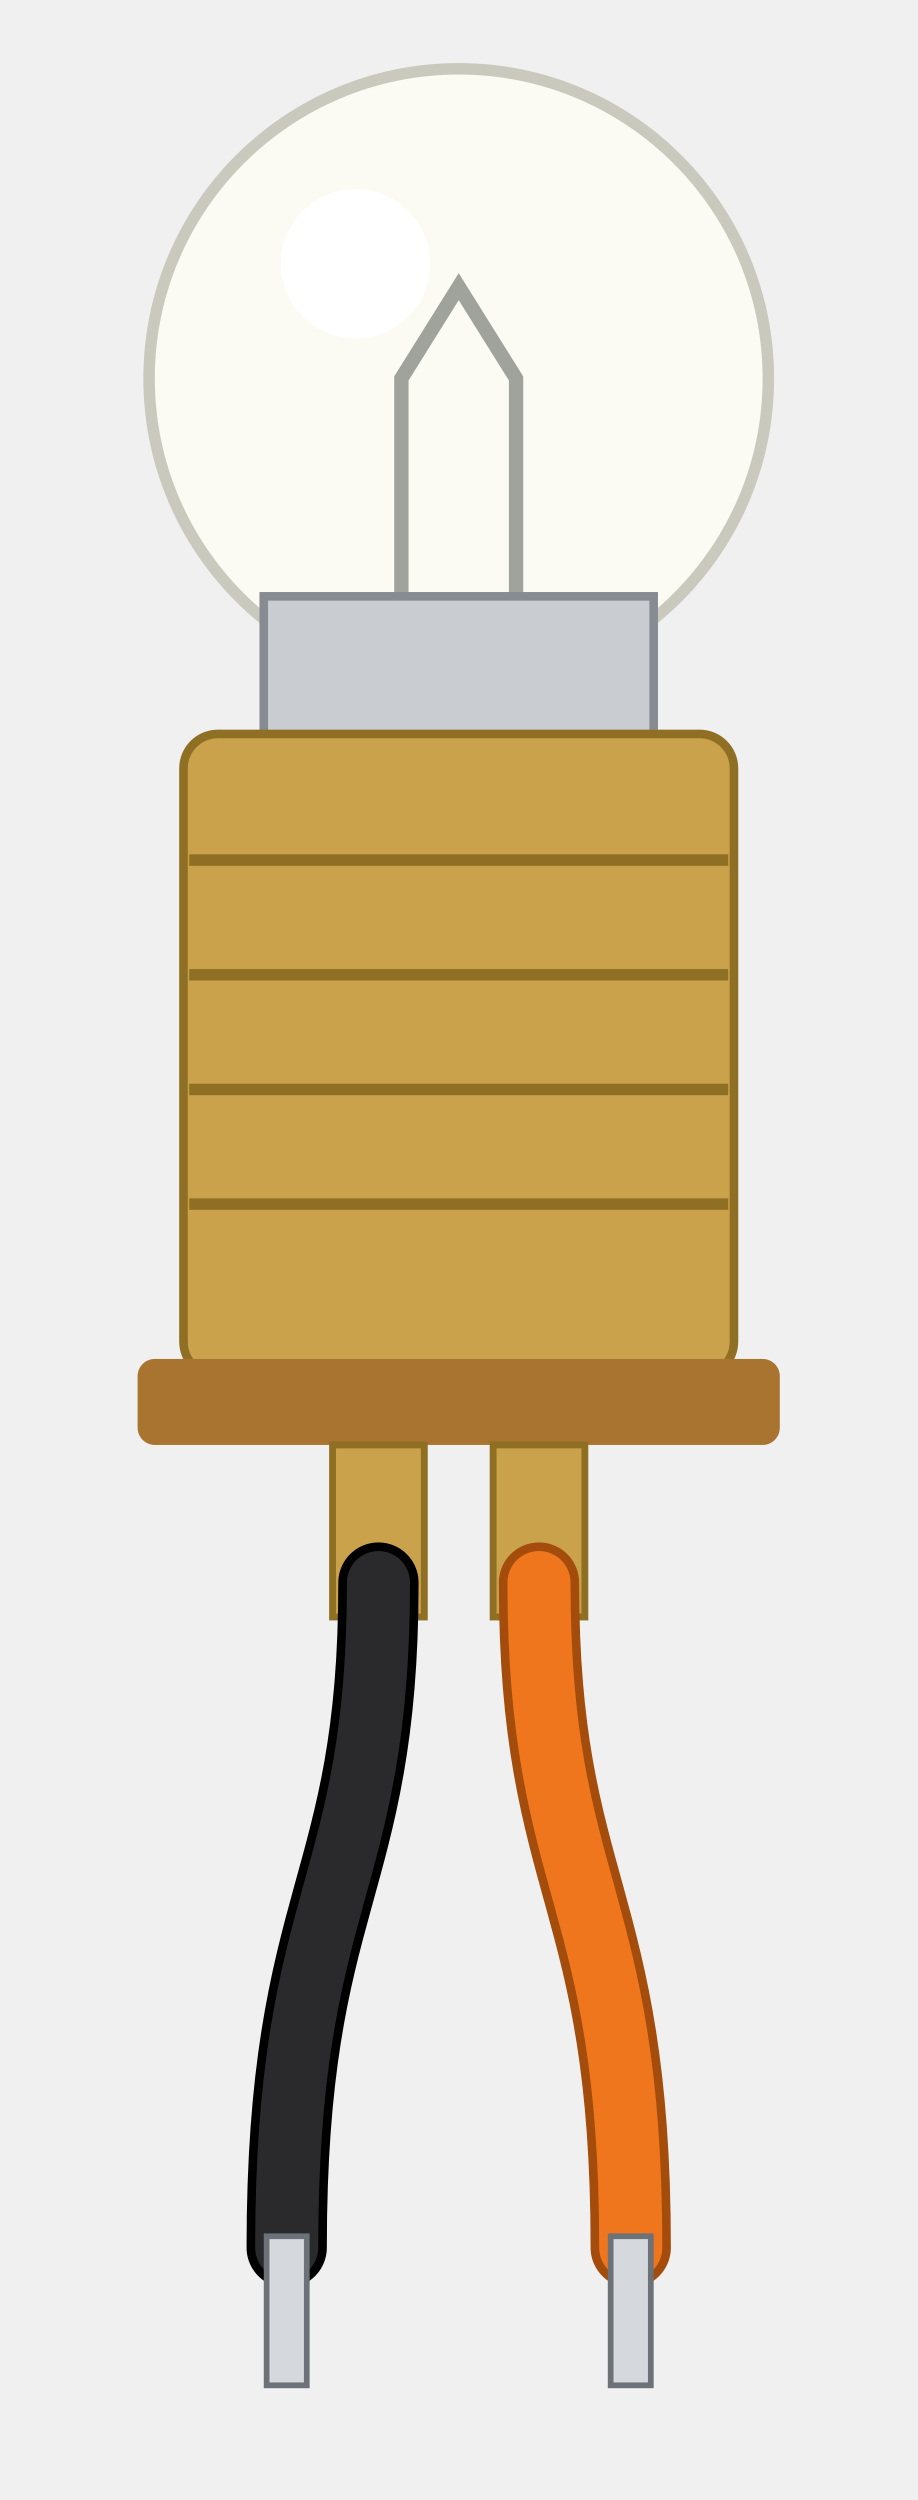
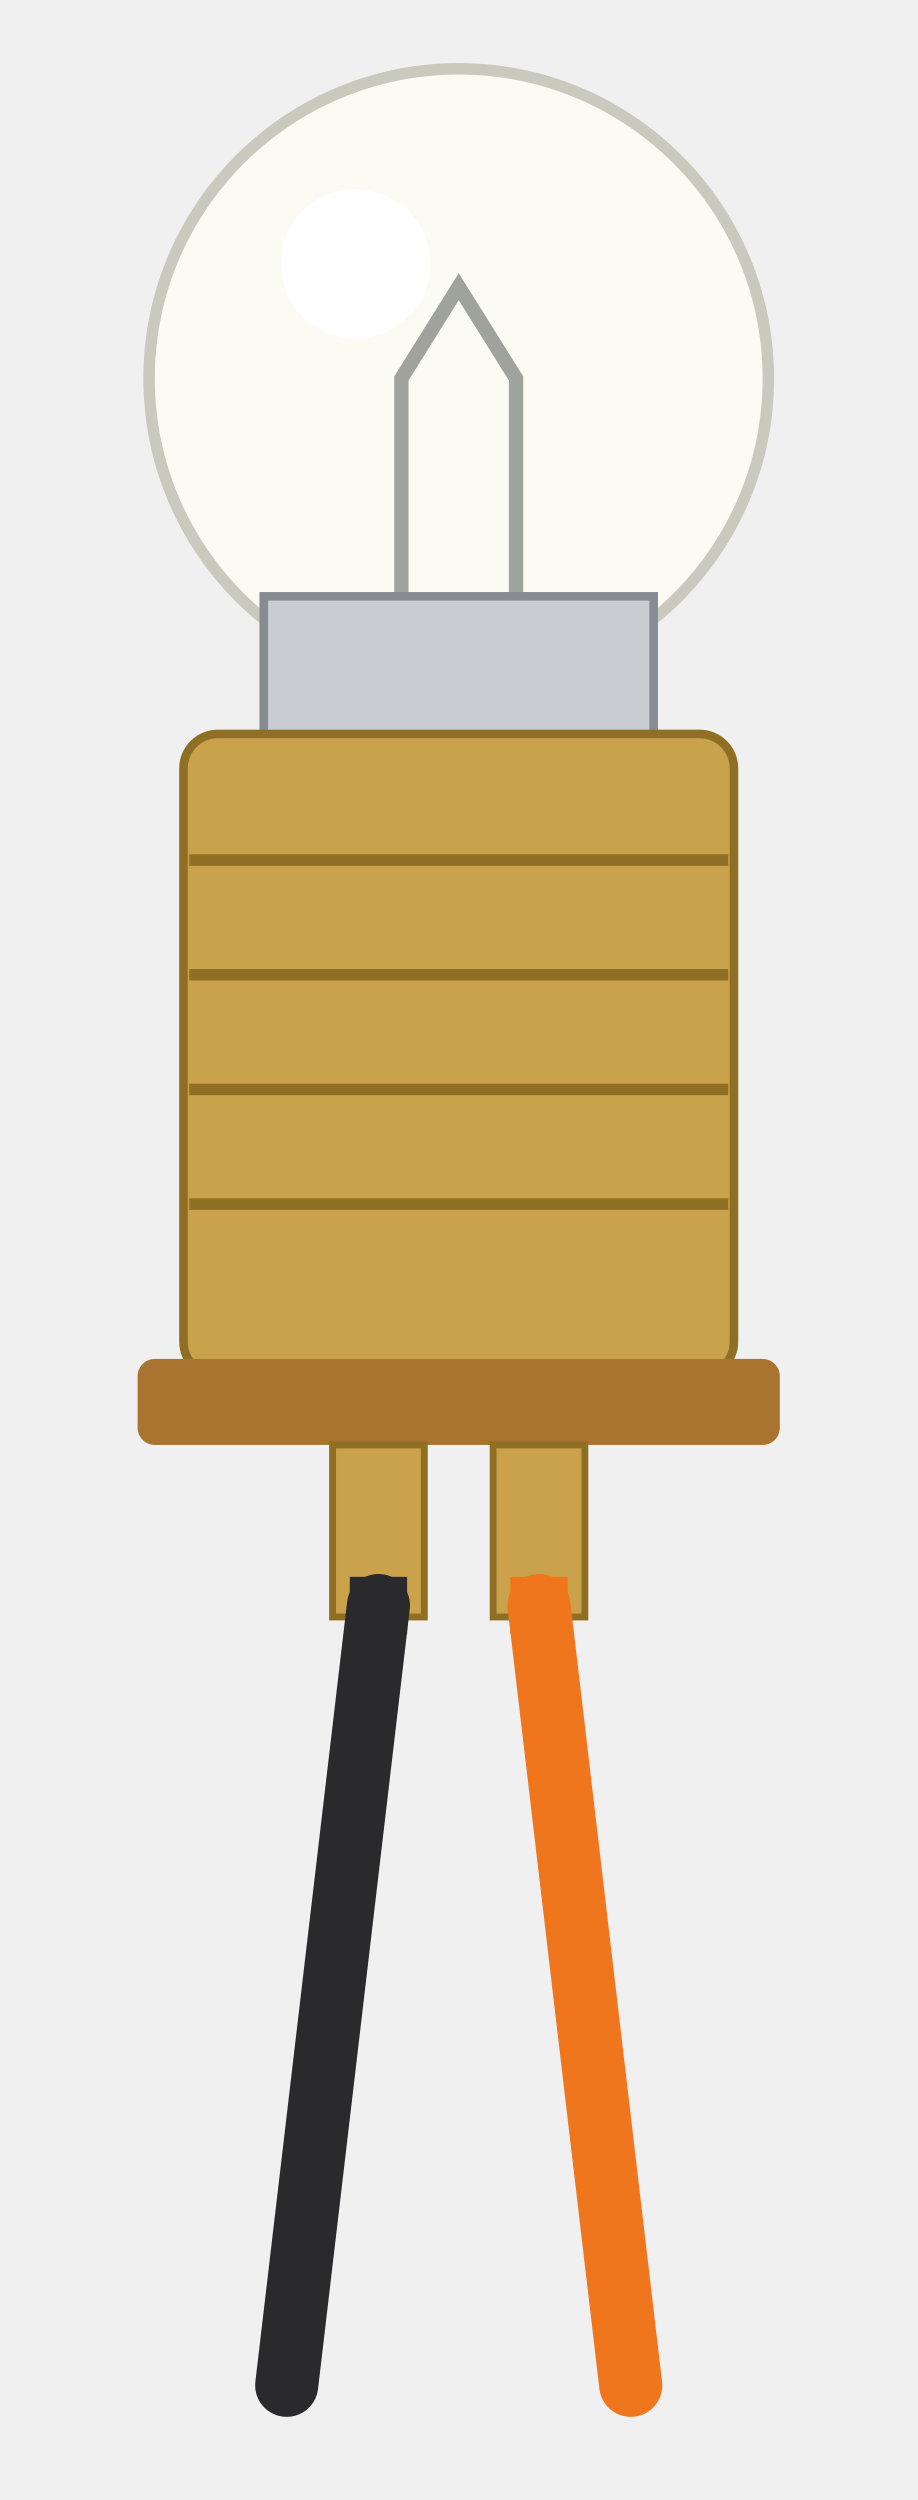
<svg xmlns="http://www.w3.org/2000/svg" version="1.1" width="16mm" height="43.6mm" viewBox="0 0 16 43.6">
  <g id="breadboard">
    <circle cx="8" cy="6.6" r="5.4" fill="#fbfbf4" stroke="#c9c9bd" stroke-width="0.2" />
    <path d="M7 10.4V6.6l1 -1.6l1 1.6V10.4" fill="none" stroke="#a0a39c" stroke-width="0.25" stroke-linecap="round" stroke-linejoin="miter" />
    <circle cx="6.2" cy="4.6" r="1.3" fill="#ffffff" />
    <rect x="4.6" y="10.4" width="6.8" height="2.6" fill="#c9cdd2" stroke="#868c92" stroke-width="0.15" />
    <rect x="3.2" y="12.8" width="9.6" height="11.2" fill="#caa24c" rx="0.6" stroke="#8f6f24" stroke-width="0.15" />
    <line x1="3.3" y1="15" x2="12.7" y2="15" stroke="#8f6f24" stroke-width="0.2" stroke-linecap="butt" />
    <line x1="3.3" y1="17" x2="12.7" y2="17" stroke="#8f6f24" stroke-width="0.2" stroke-linecap="butt" />
    <line x1="3.3" y1="19" x2="12.7" y2="19" stroke="#8f6f24" stroke-width="0.2" stroke-linecap="butt" />
    <line x1="3.3" y1="21" x2="12.7" y2="21" stroke="#8f6f24" stroke-width="0.2" stroke-linecap="butt" />
    <rect x="2.4" y="23.7" width="11.2" height="1.5" fill="#a8742f" rx="0.3" />
    <rect x="5.8" y="25.2" width="1.6" height="3" fill="#caa24c" stroke="#8f6f24" stroke-width="0.12" />
-     <path d="M6.6 27.6C6.6 33 5 33 5 39.2" fill="none" stroke="#000000" stroke-width="1.4" stroke-linecap="round" stroke-linejoin="round" />
-     <path d="M6.6 27.6C6.6 33 5 33 5 39.2" fill="none" stroke="#2a2a2c" stroke-width="1.1" stroke-linecap="round" stroke-linejoin="round" />
-     <rect x="4.65" y="39" width="0.7" height="2.6" fill="#d5d9dd" stroke="#6c7278" stroke-width="0.1" id="connector1pin" />
+     <rect x="6.1" y="27.5" width="1" height="1" fill="#2a2a2c" id="connector1pin" />
+     <line id="connector1leg" x1="6.6" y1="28" x2="5" y2="41.6" fill="none" stroke="#2a2a2c" stroke-width="1.1" stroke-linecap="round" />
    <rect x="8.6" y="25.2" width="1.6" height="3" fill="#caa24c" stroke="#8f6f24" stroke-width="0.12" />
-     <path d="M9.4 27.6C9.4 33 11 33 11 39.2" fill="none" stroke="#a34c0c" stroke-width="1.4" stroke-linecap="round" stroke-linejoin="round" />
-     <path d="M9.4 27.6C9.4 33 11 33 11 39.2" fill="none" stroke="#f0761e" stroke-width="1.1" stroke-linecap="round" stroke-linejoin="round" />
-     <rect x="10.65" y="39" width="0.7" height="2.6" fill="#d5d9dd" stroke="#6c7278" stroke-width="0.1" id="connector0pin" />
+     <rect x="8.9" y="27.5" width="1" height="1" fill="#f0761e" id="connector0pin" />
+     <line id="connector0leg" x1="9.4" y1="28" x2="11" y2="41.6" fill="none" stroke="#f0761e" stroke-width="1.1" stroke-linecap="round" />
  </g>
</svg>
